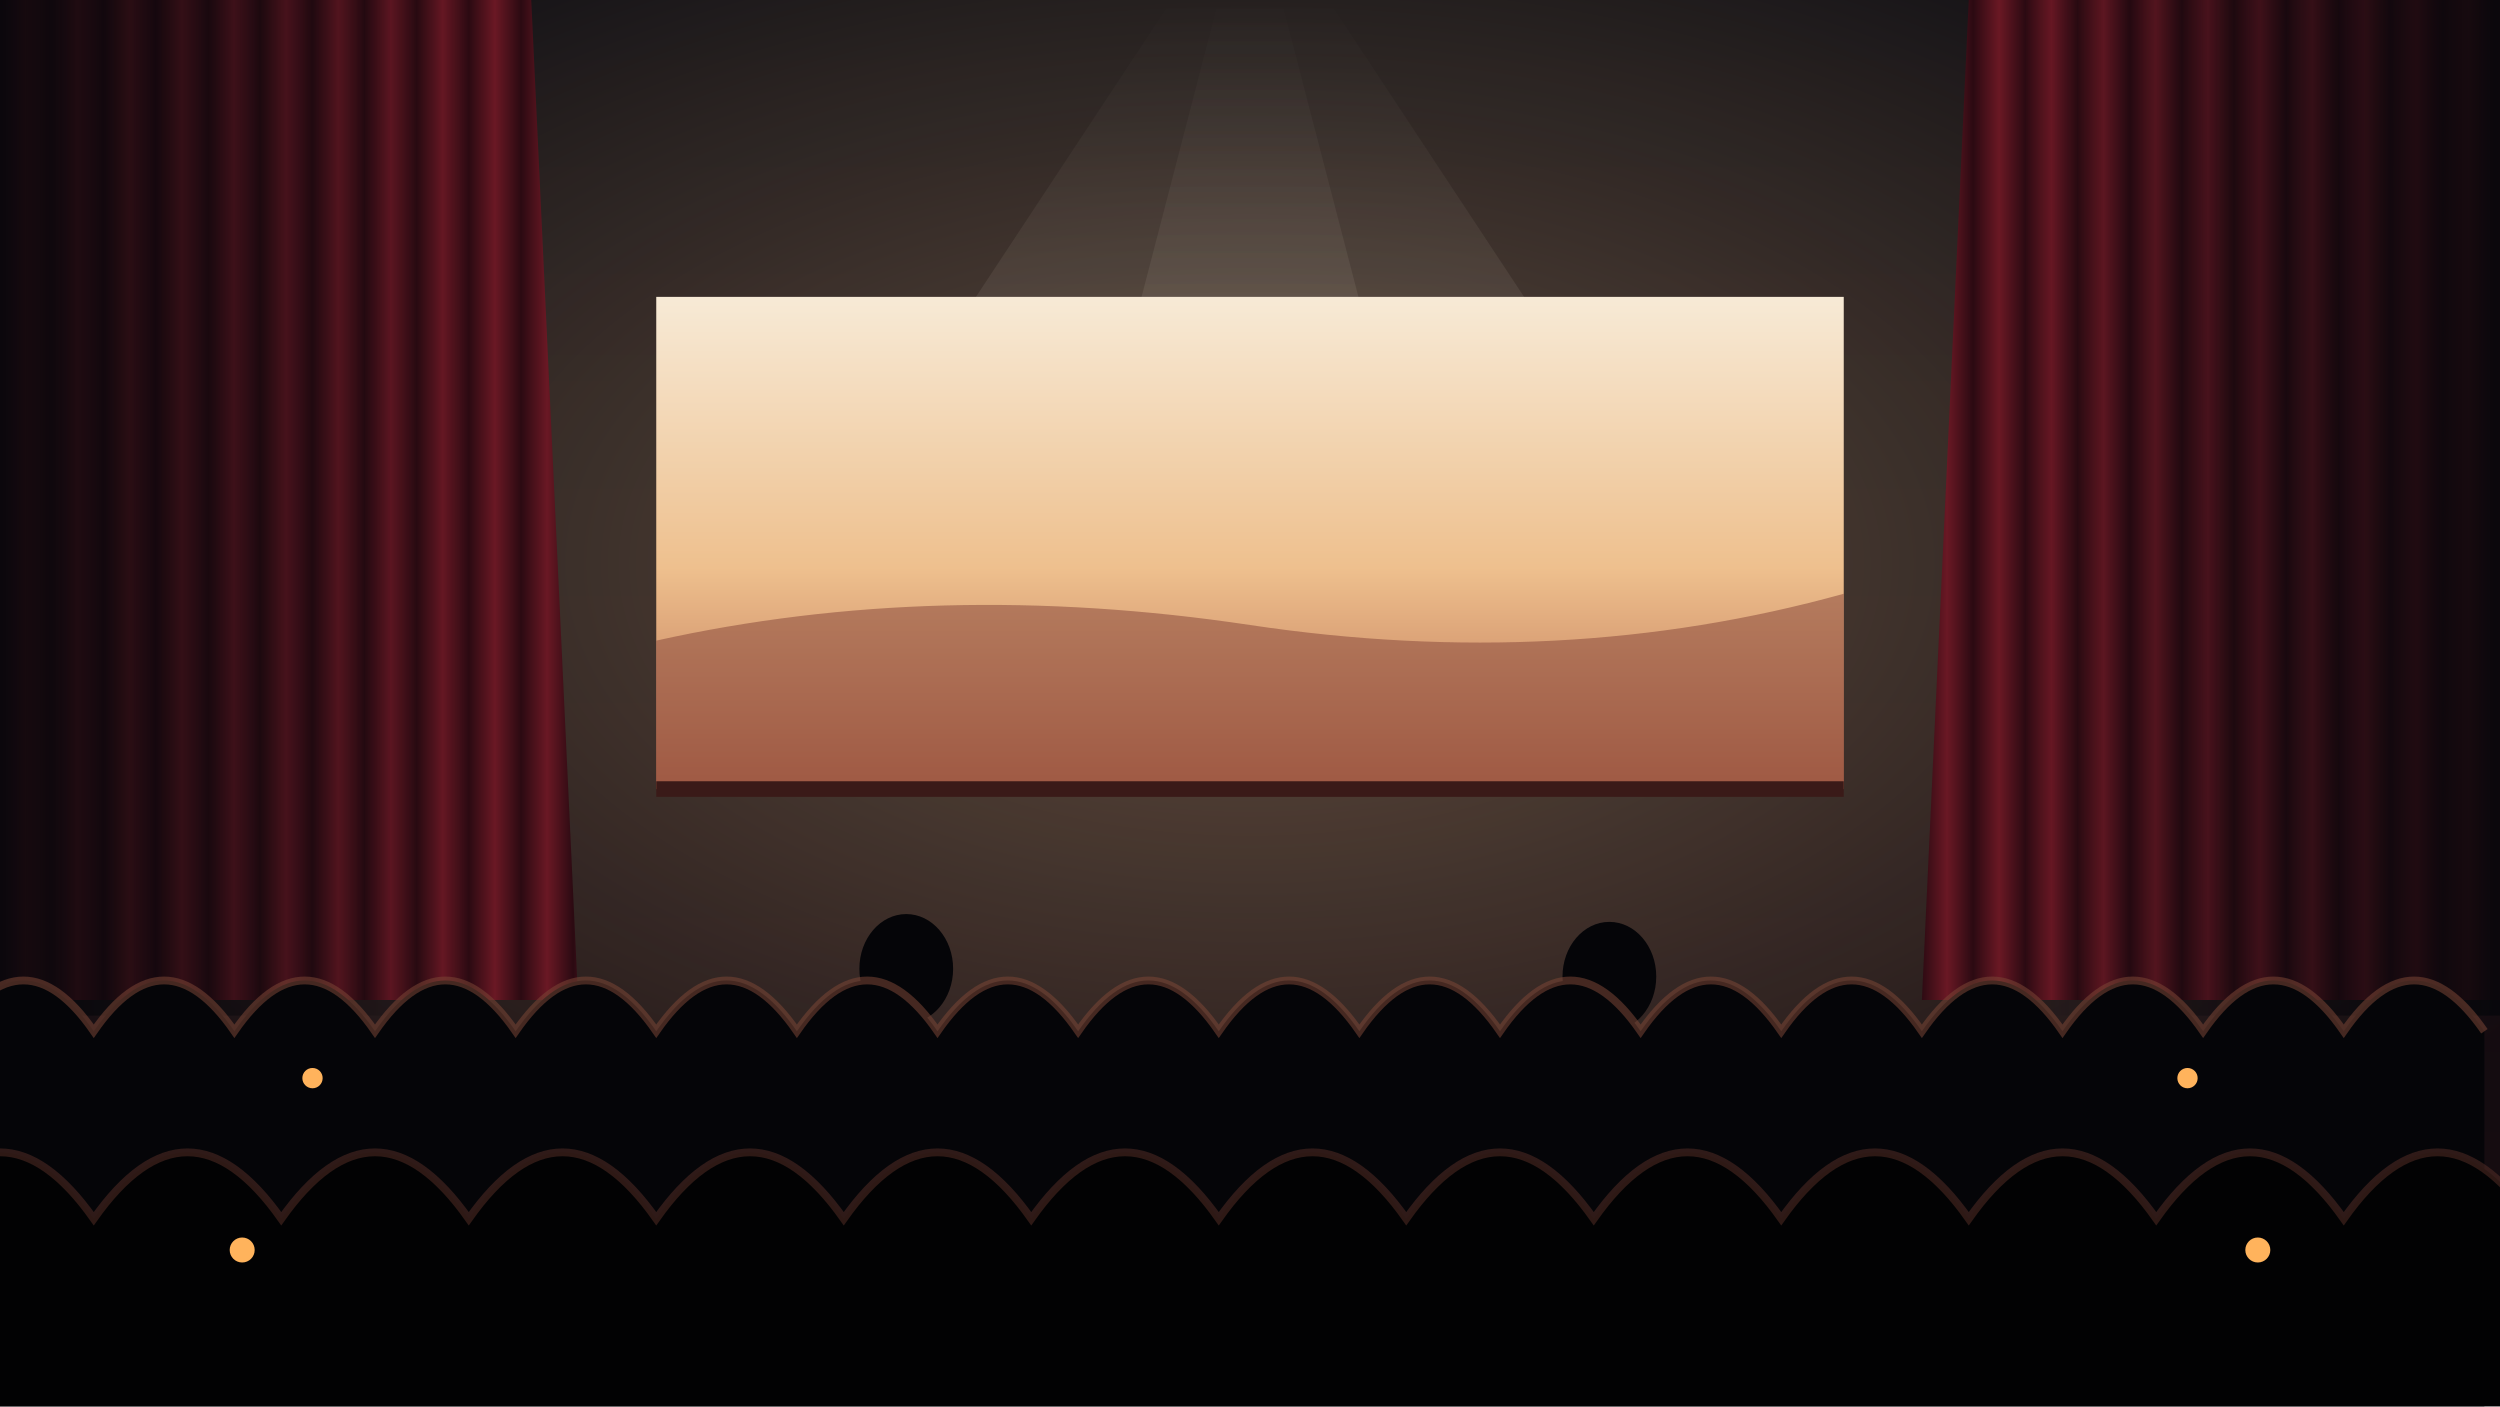
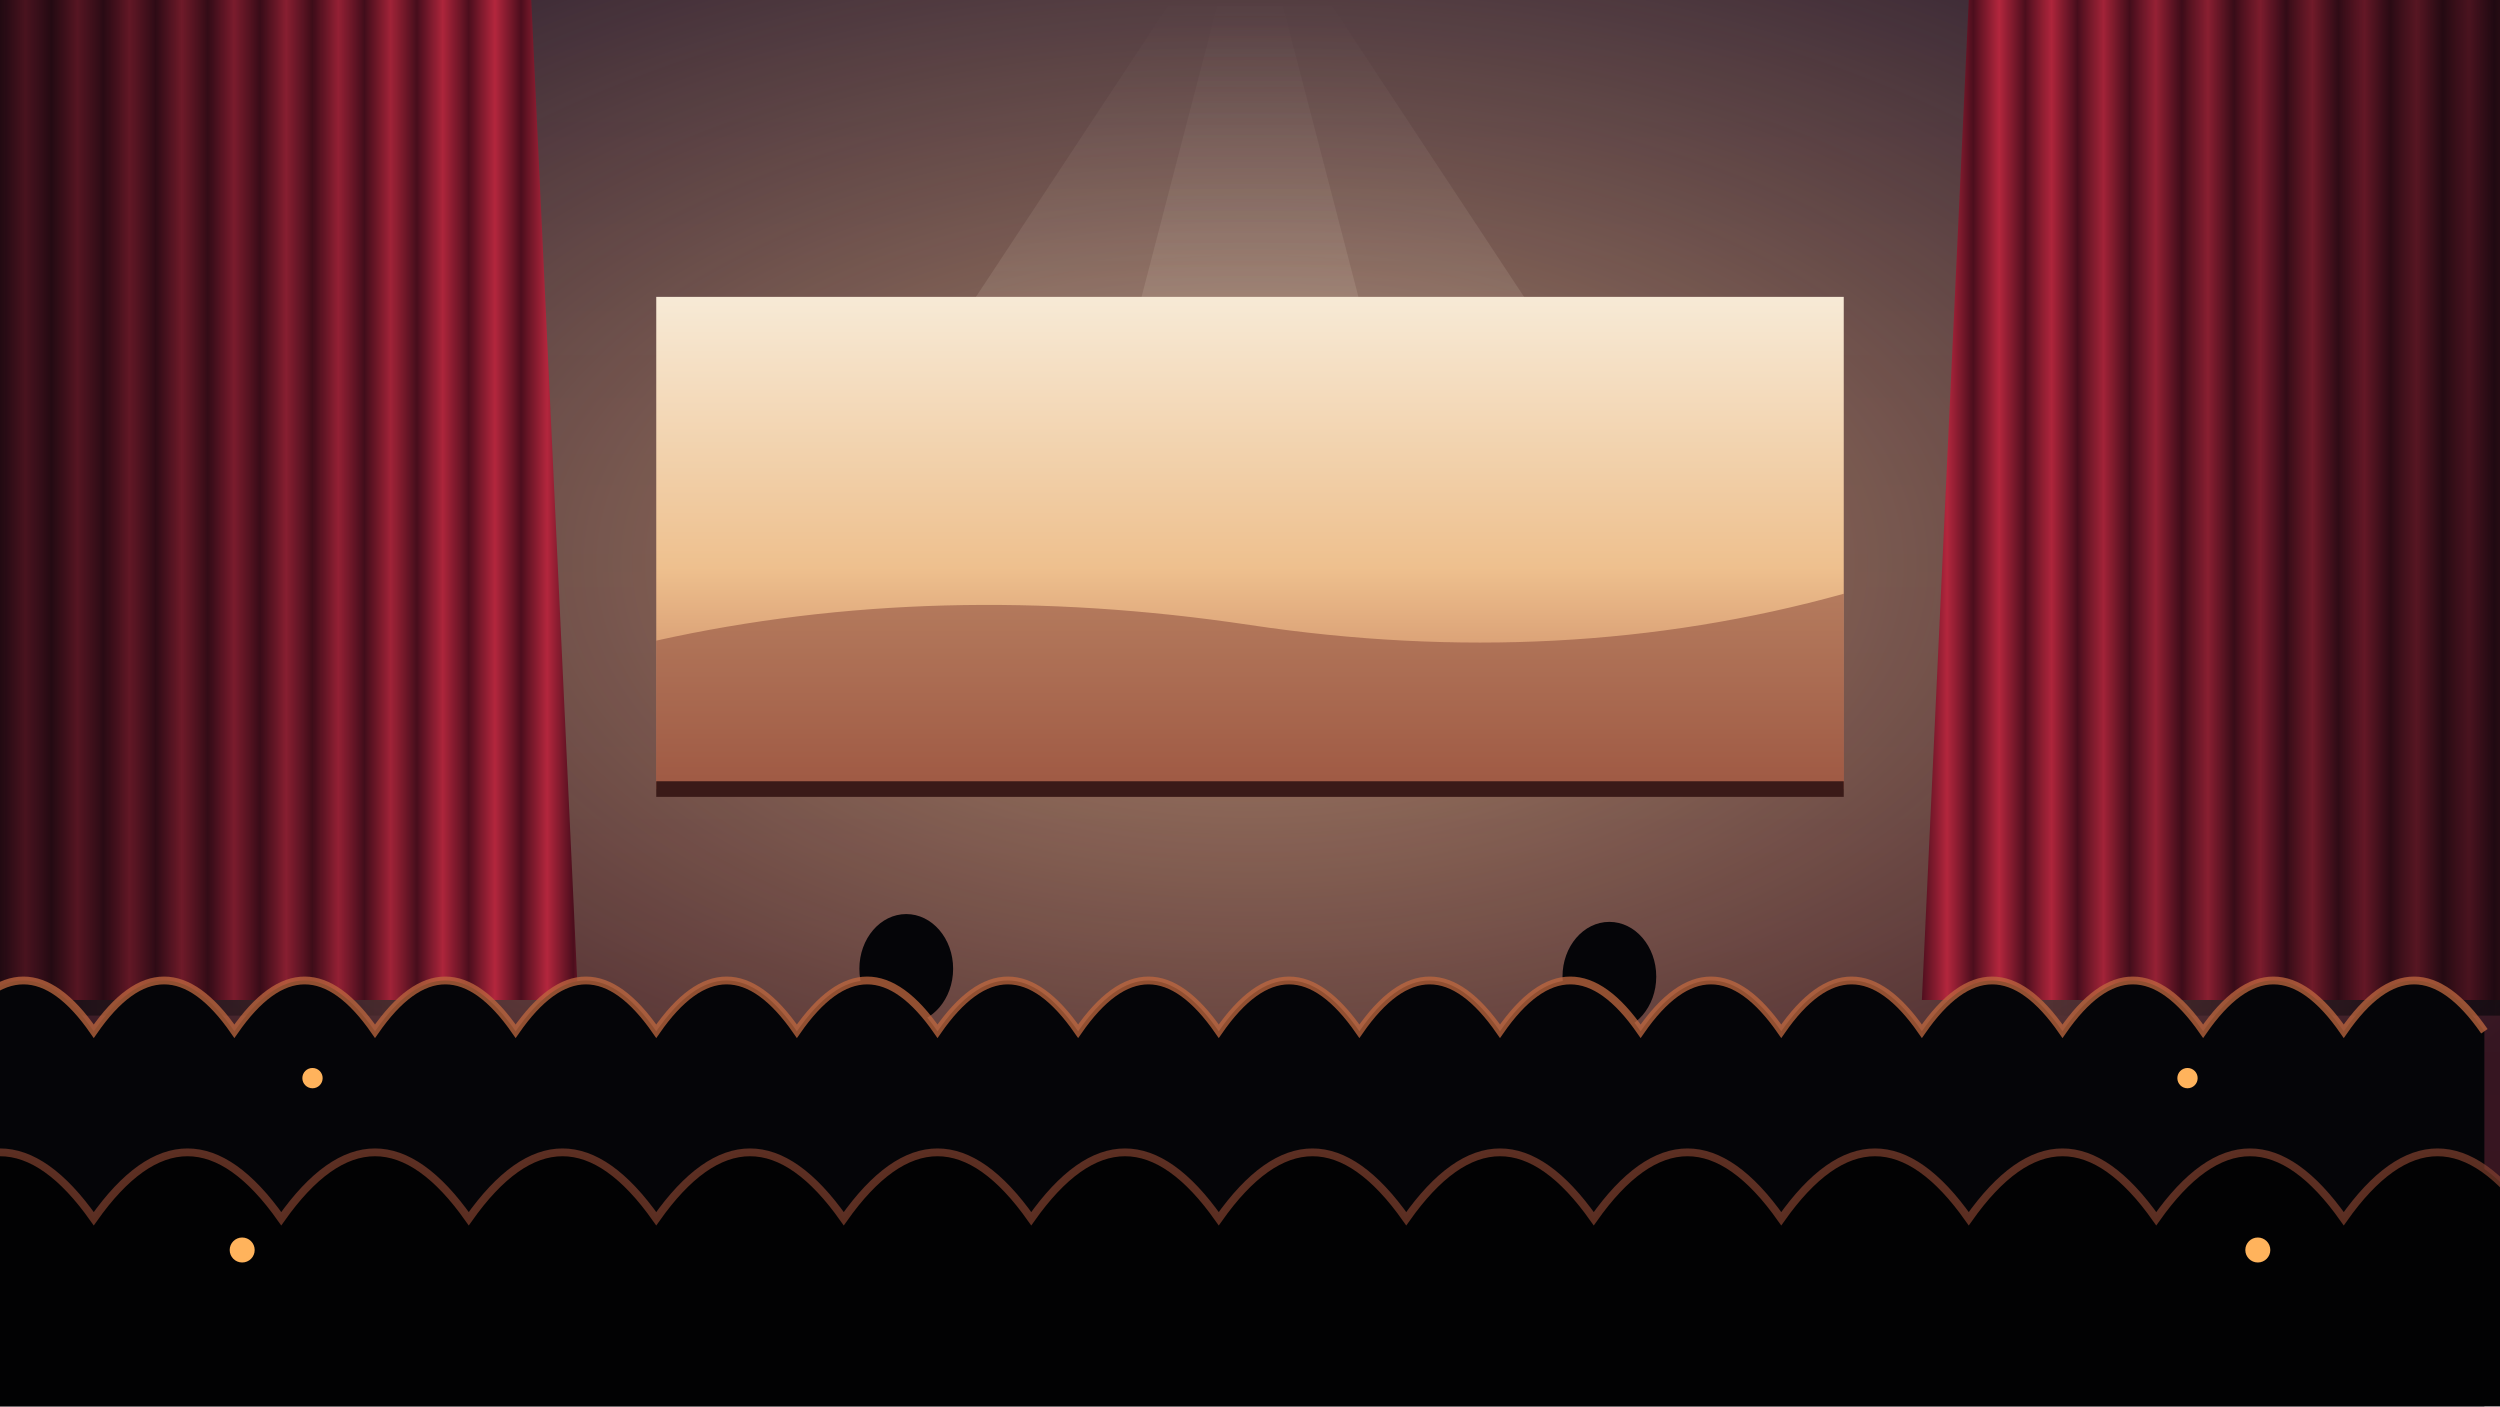
<svg xmlns="http://www.w3.org/2000/svg" viewBox="0 0 320 180" preserveAspectRatio="xMidYMid slice">
  <defs>
    <linearGradient id="a" x1="0" y1="0" x2="0" y2="1">
-       <stop offset="0" stop-color="#0a0a10" />
-       <stop offset="1" stop-color="#170c10" />
+       <stop offset="0" stop-color="#2a1a2c" />
+       <stop offset="1" stop-color="#3a141e" />
    </linearGradient>
    <linearGradient id="s" x1="0" y1="0" x2="0" y2="1">
      <stop offset="0" stop-color="#f7ead6" />
      <stop offset=".55" stop-color="#eec08e" />
      <stop offset="1" stop-color="#b86a4c" />
    </linearGradient>
    <radialGradient id="g" cx=".5" cy=".4" r=".6">
-       <stop offset="0" stop-color="#ffcf9a" stop-opacity=".34" />
+       <stop offset="0" stop-color="#ffcf9a" stop-opacity=".6" />
      <stop offset="1" stop-color="#ffcf9a" stop-opacity="0" />
    </radialGradient>
    <linearGradient id="t" x2=".09" spreadMethod="repeat">
-       <stop offset="0" stop-color="#2b0a12" />
-       <stop offset=".5" stop-color="#6a1824" />
-       <stop offset="1" stop-color="#2b0a12" />
+       <stop offset="0" stop-color="#4c0e1d" />
+       <stop offset=".5" stop-color="#b3263d" />
+       <stop offset="1" stop-color="#4c0e1d" />
    </linearGradient>
    <linearGradient id="b" x1="0" y1="0" x2="0" y2="1">
      <stop offset="0" stop-color="#fff1dc" stop-opacity="0" />
-       <stop offset="1" stop-color="#fff1dc" stop-opacity=".2" />
+       <stop offset="1" stop-color="#fff1dc" stop-opacity=".3" />
    </linearGradient>
    <linearGradient id="o" x1="0" y1="0" x2="1" y2="0">
-       <stop offset="0" stop-color="#07070b" stop-opacity=".9" />
+       <stop offset="0" stop-color="#07070b" stop-opacity=".65" />
      <stop offset="1" stop-color="#07070b" stop-opacity="0" />
    </linearGradient>
  </defs>
  <rect width="320" height="180" fill="url(#a)" />
  <rect width="320" height="180" fill="url(#g)" />
  <path d="M0 0H68L74 128H0Z" fill="url(#t)" />
  <path d="M320 0H252L246 128H320Z" fill="url(#t)" />
  <rect width="60" height="130" fill="url(#o)" />
  <rect x="260" width="60" height="130" fill="url(#o)" transform="matrix(-1 0 0 1 580 0)" />
  <path d="M150 0H170L236 100H84Z" fill="url(#b)" />
  <path d="M156 0H164L190 100H130Z" fill="url(#b)" />
  <rect x="84" y="38" width="152" height="63" fill="url(#s)" />
  <path d="M84 82Q120 74 160 80T236 76V101H84Z" fill="#8a4a3c" opacity=".55" />
  <path d="M84 101H236" stroke="#3a1a18" stroke-width="2" />
  <g fill="#050508">
    <ellipse cx="116" cy="124" rx="6" ry="7" />
    <ellipse cx="206" cy="125" rx="6" ry="7" />
    <path d="M-6 132q9-13 18 0q9-13 18 0q9-13 18 0q9-13 18 0q9-13 18 0q9-13 18 0q9-13 18 0q9-13 18 0q9-13 18 0q9-13 18 0q9-13 18 0q9-13 18 0q9-13 18 0q9-13 18 0q9-13 18 0q9-13 18 0q9-13 18 0q9-13 18 0V180H-6Z" />
  </g>
-   <path d="M-6 132q9-13 18 0q9-13 18 0q9-13 18 0q9-13 18 0q9-13 18 0q9-13 18 0q9-13 18 0q9-13 18 0q9-13 18 0q9-13 18 0q9-13 18 0q9-13 18 0q9-13 18 0q9-13 18 0q9-13 18 0q9-13 18 0q9-13 18 0q9-13 18 0" fill="none" stroke="#7a4636" stroke-opacity=".55" />
+   <path d="M-6 132q9-13 18 0q9-13 18 0q9-13 18 0q9-13 18 0q9-13 18 0q9-13 18 0q9-13 18 0q9-13 18 0q9-13 18 0q9-13 18 0q9-13 18 0q9-13 18 0q9-13 18 0q9-13 18 0q9-13 18 0q9-13 18 0q9-13 18 0q9-13 18 0" fill="none" stroke="#c0683f" stroke-opacity=".75" />
  <path d="M-12 156q12-17 24 0q12-17 24 0q12-17 24 0q12-17 24 0q12-17 24 0q12-17 24 0q12-17 24 0q12-17 24 0q12-17 24 0q12-17 24 0q12-17 24 0q12-17 24 0q12-17 24 0q12-17 24 0V180H-12Z" fill="#020203" />
-   <path d="M-12 156q12-17 24 0q12-17 24 0q12-17 24 0q12-17 24 0q12-17 24 0q12-17 24 0q12-17 24 0q12-17 24 0q12-17 24 0q12-17 24 0q12-17 24 0q12-17 24 0q12-17 24 0q12-17 24 0" fill="none" stroke="#5a3028" stroke-opacity=".5" />
+   <path d="M-12 156q12-17 24 0q12-17 24 0q12-17 24 0q12-17 24 0q12-17 24 0q12-17 24 0q12-17 24 0q12-17 24 0q12-17 24 0q12-17 24 0q12-17 24 0q12-17 24 0q12-17 24 0q12-17 24 0" fill="none" stroke="#8a4632" stroke-opacity=".65" />
  <g fill="#ffb35c">
    <circle cx="40" cy="138" r="1.3" />
    <circle cx="31" cy="160" r="1.6" />
    <circle cx="280" cy="138" r="1.3" />
    <circle cx="289" cy="160" r="1.6" />
  </g>
</svg>
